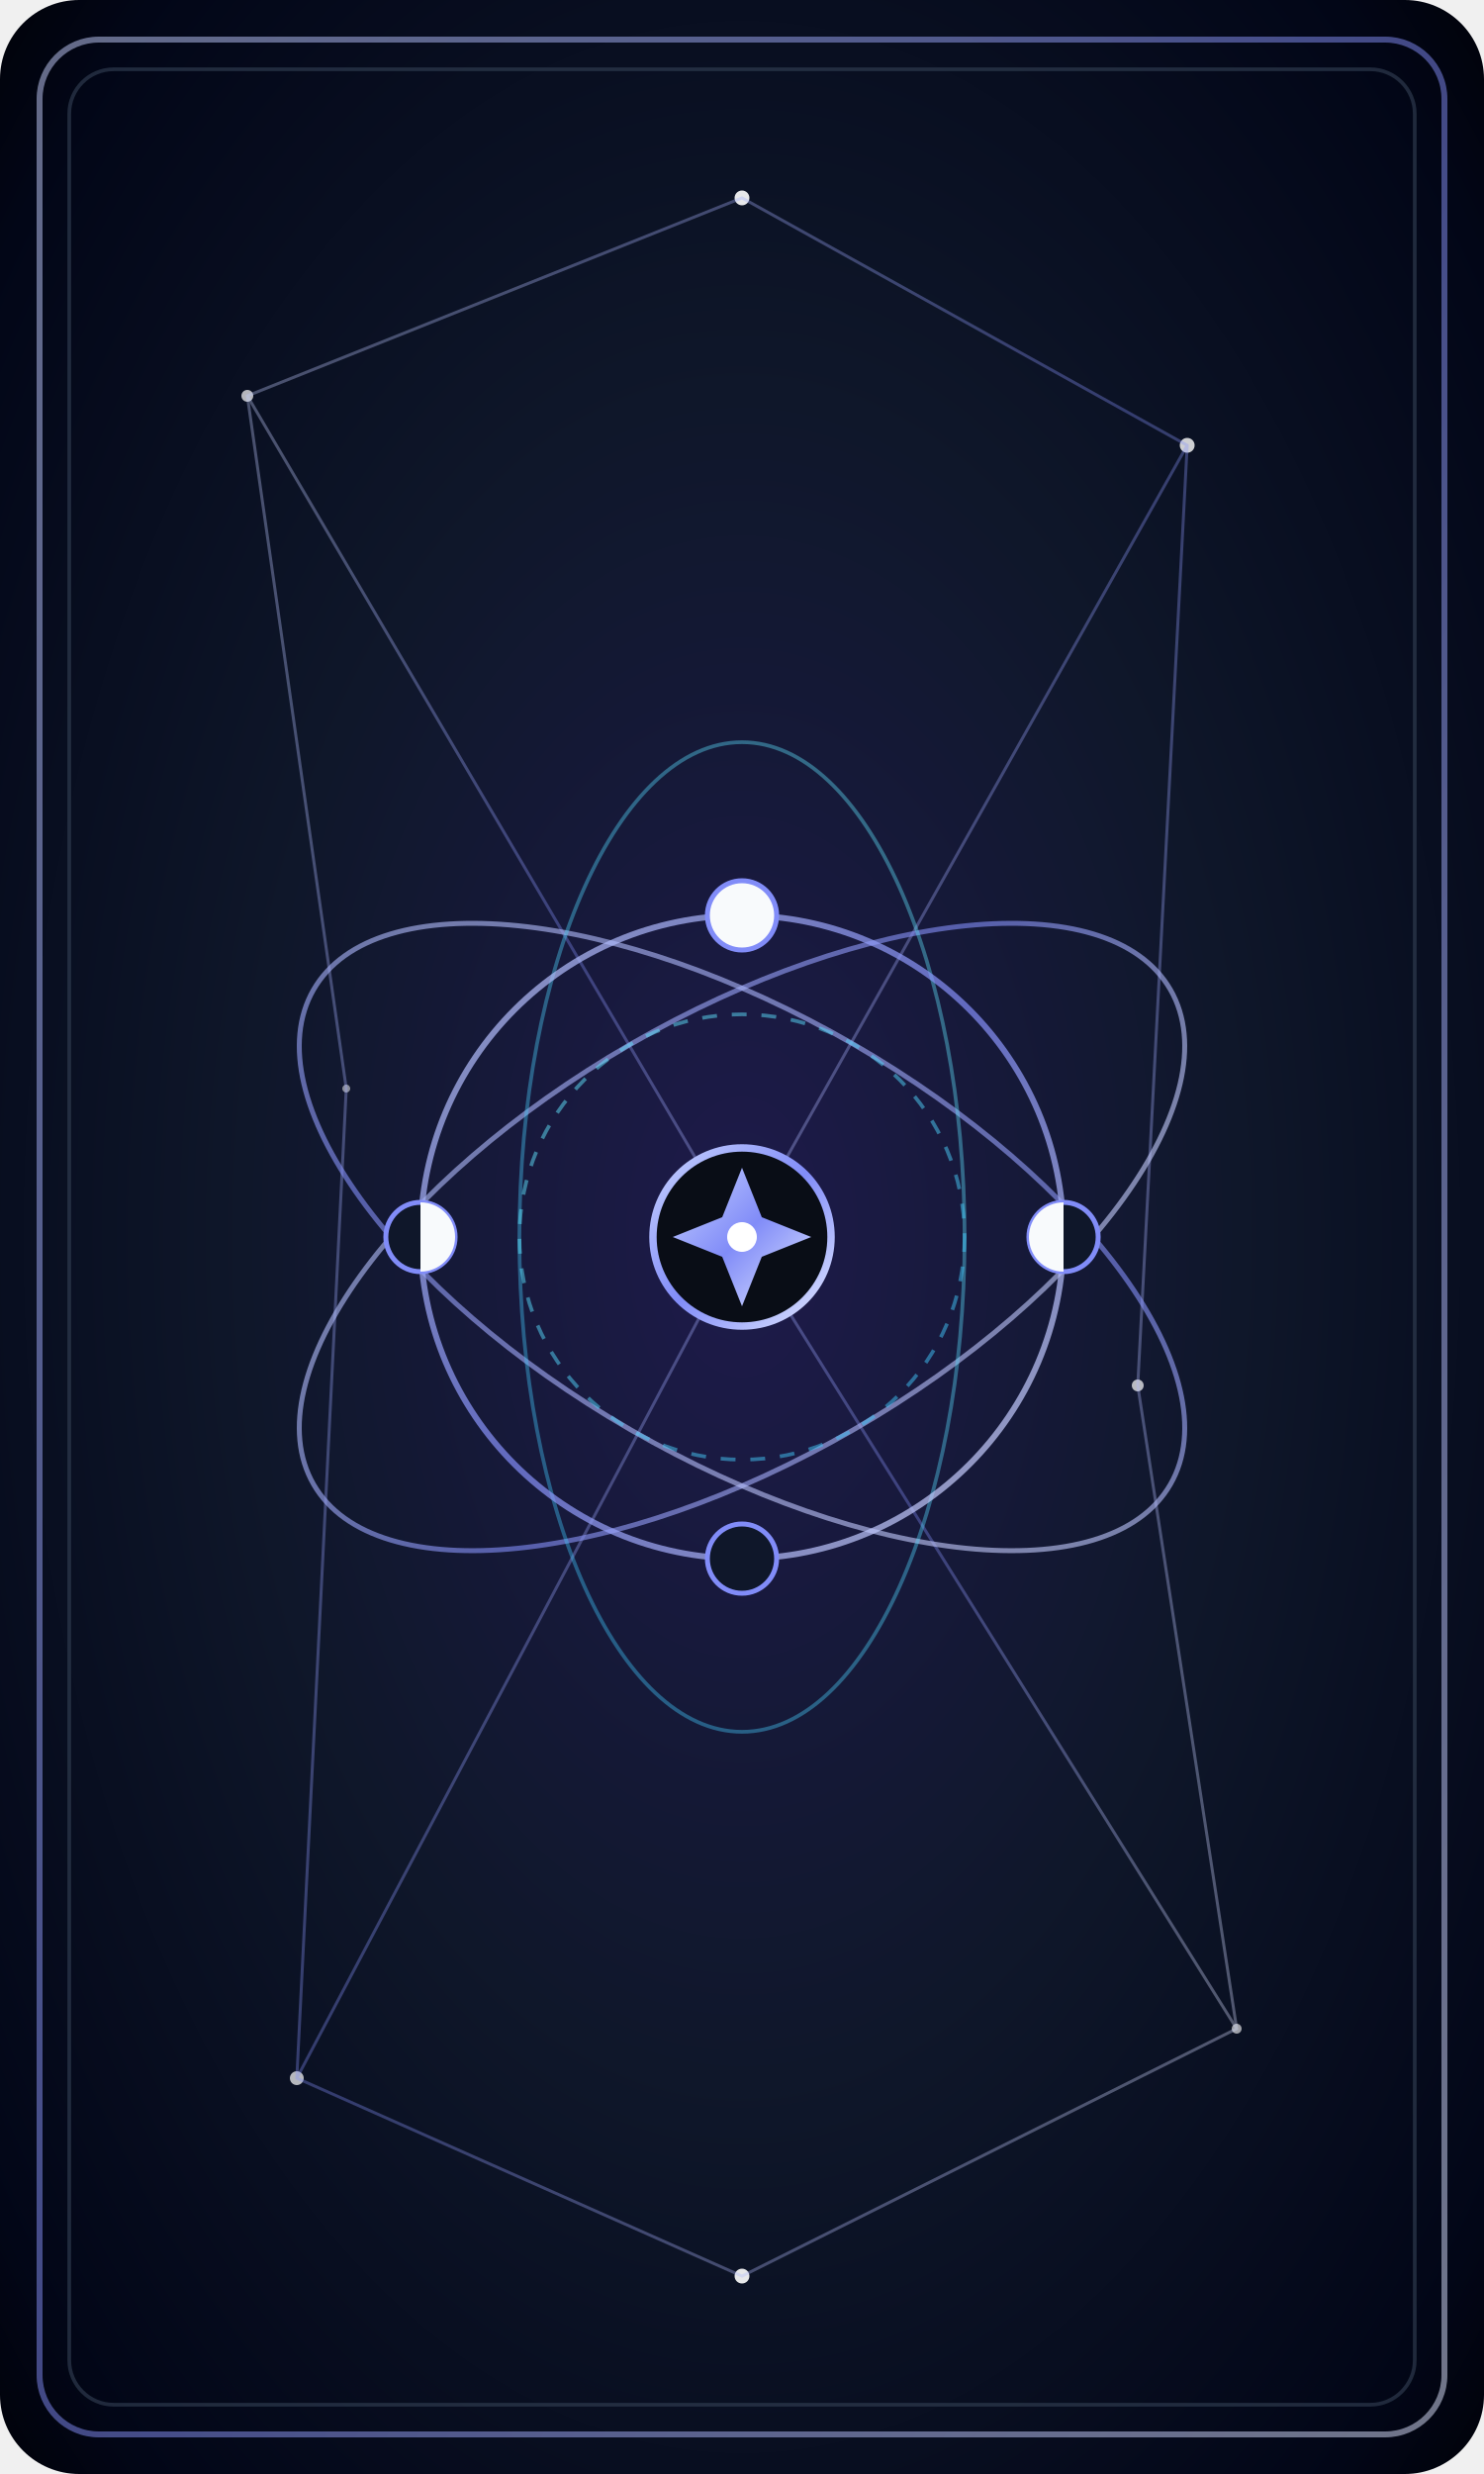
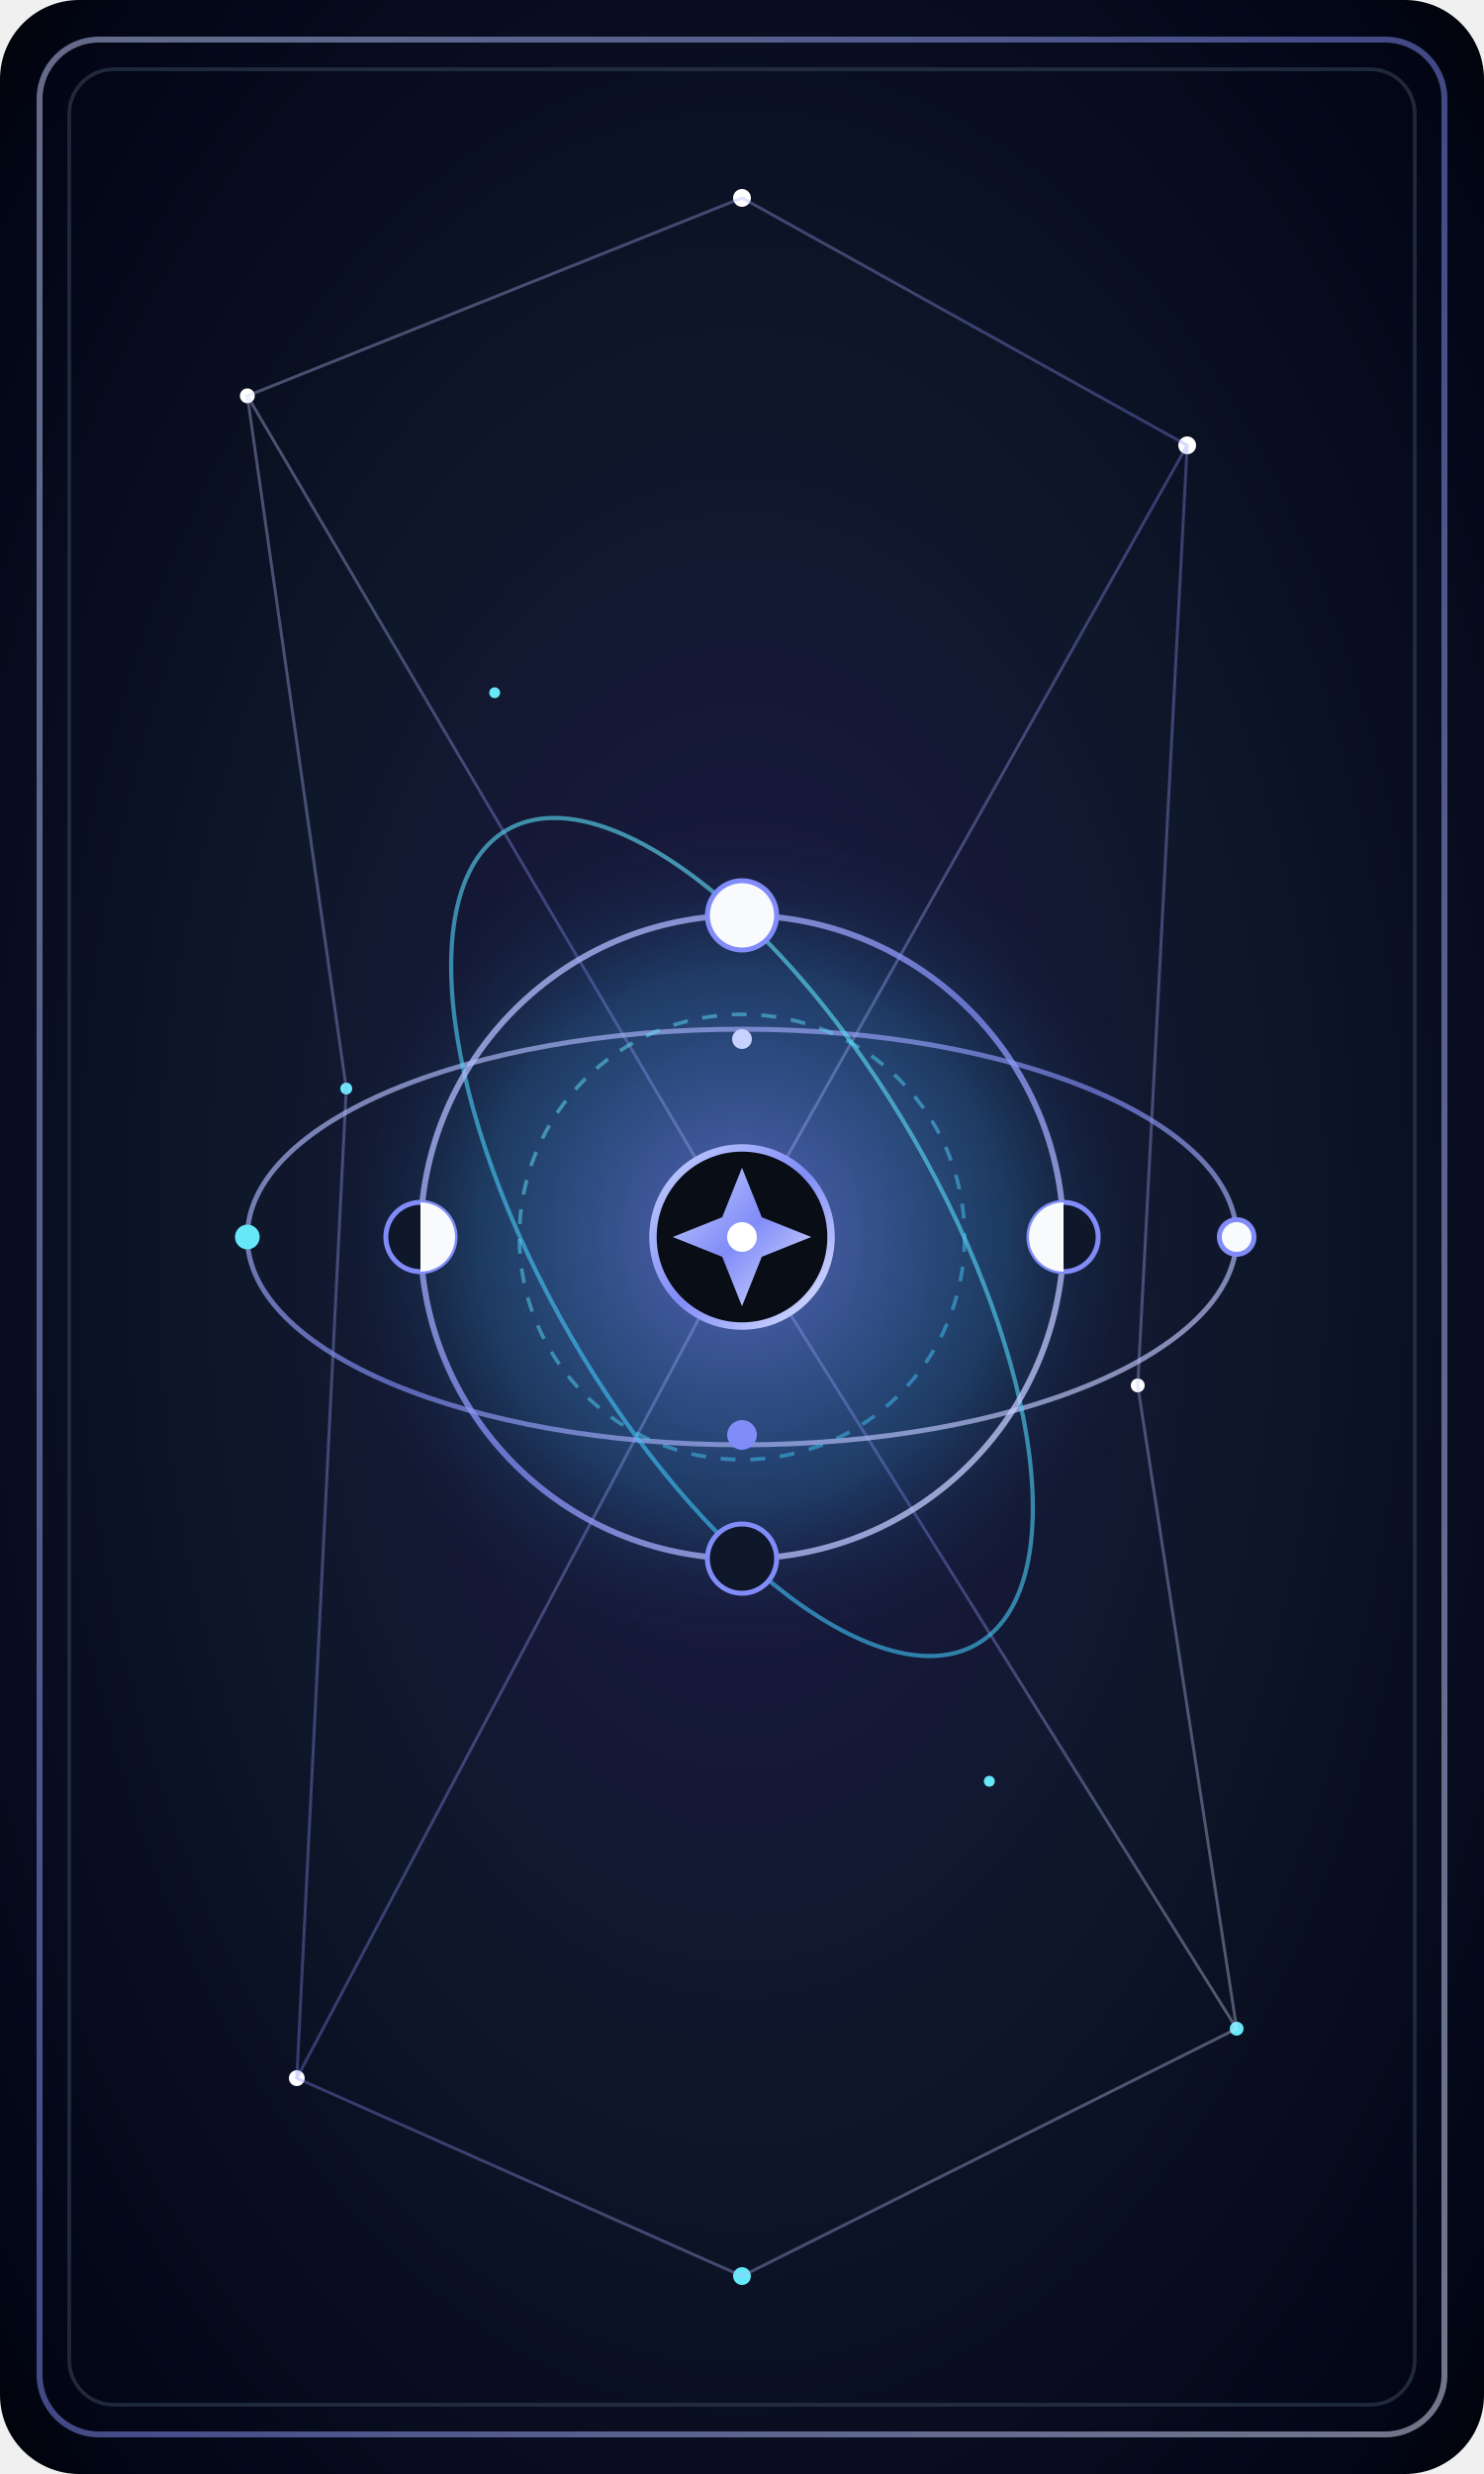
<svg xmlns="http://www.w3.org/2000/svg" viewBox="0 0 300 500" width="100%" height="100%">
  <defs>
    <radialGradient id="spaceGlow" cx="50%" cy="50%" r="75%">
      <stop offset="0%" stop-color="#1e1b4b" />
      <stop offset="45%" stop-color="#0f172a" />
      <stop offset="85%" stop-color="#020617" />
      <stop offset="100%" stop-color="#000000" />
    </radialGradient>
    <linearGradient id="silverGlow" x1="0%" y1="0%" x2="100%" y2="100%">
      <stop offset="0%" stop-color="#c7d2fe" />
      <stop offset="50%" stop-color="#818cf8" />
      <stop offset="100%" stop-color="#e0e7ff" />
    </linearGradient>
    <linearGradient id="cyanStar" x1="0%" y1="0%" x2="100%" y2="100%">
      <stop offset="0%" stop-color="#67e8f9" />
      <stop offset="100%" stop-color="#38bdf8" />
    </linearGradient>
+     <radialGradient id="cosmicPulse" cx="50%" cy="50%" r="50%">
+       <stop offset="0%" stop-color="#818cf8" stop-opacity="0.6" />
+       <stop offset="60%" stop-color="#38bdf8" stop-opacity="0.2" />
+       <stop offset="100%" stop-color="#000000" stop-opacity="0" />
+     </radialGradient>
+     <style>
+       @keyframes orbitRotate1 {
+         from { transform: rotate(0deg); }
+         to { transform: rotate(360deg); }
+       }
+       @keyframes orbitRotate2 {
+         from { transform: rotate(0deg); }
+         to { transform: rotate(-360deg); }
+       }
+       @keyframes starBlink {
+         0%, 100% { opacity: 0.3; transform: scale(0.85); }
+         50% { opacity: 1; transform: scale(1.2); }
+       }
+       @keyframes coreGlow {
+         0%, 100% { transform: scale(0.95); opacity: 0.5; }
+         50% { transform: scale(1.15); opacity: 0.9; }
+       }
+       .anim-orbit-1 {
+         animation: orbitRotate1 36s linear infinite;
+         transform-origin: 150px 250px;
+       }
+       .anim-orbit-2 {
+         animation: orbitRotate2 28s linear infinite;
+         transform-origin: 150px 250px;
+       }
+       .anim-star-1 {
+         animation: starBlink 3s ease-in-out infinite;
+         transform-origin: 150px 250px;
+       }
+       .anim-star-2 {
+         animation: starBlink 4.5s ease-in-out infinite 1.5s;
+         transform-origin: 150px 250px;
+       }
+       .anim-core {
+         animation: coreGlow 4s ease-in-out infinite;
+         transform-origin: 150px 250px;
+       }
+     </style>
  </defs>
  <rect width="300" height="500" rx="16" fill="url(#spaceGlow)" />
  <rect x="8" y="8" width="284" height="484" rx="12" fill="none" stroke="url(#silverGlow)" stroke-width="1.2" opacity="0.5" />
  <rect x="14" y="14" width="272" height="472" rx="9" fill="none" stroke="#334155" stroke-width="0.75" opacity="0.6" />
-   <g fill="#ffffff">
-     <circle cx="50" cy="80" r="1.2" opacity="0.7" />
-     <circle cx="240" cy="90" r="1.5" opacity="0.8" />
-     <circle cx="70" cy="220" r="0.8" opacity="0.5" />
-     <circle cx="230" cy="280" r="1.2" opacity="0.7" />
-     <circle cx="60" cy="420" r="1.4" opacity="0.7" />
-     <circle cx="250" cy="410" r="1.0" opacity="0.6" />
-     <circle cx="150" cy="40" r="1.5" opacity="0.9" />
-     <circle cx="150" cy="460" r="1.5" opacity="0.9" />
+   <circle cx="150" cy="250" r="90" fill="url(#cosmicPulse)" class="anim-core" />
+   <g fill="#ffffff" class="anim-star-1">
+     <circle cx="50" cy="80" r="1.5" />
+     <circle cx="240" cy="90" r="1.8" />
+     <circle cx="230" cy="280" r="1.4" />
+     <circle cx="60" cy="420" r="1.6" />
+     <circle cx="150" cy="40" r="1.8" />
+   </g>
+   <g fill="#67e8f9" class="anim-star-2">
+     <circle cx="70" cy="220" r="1.2" />
+     <circle cx="250" cy="410" r="1.4" />
+     <circle cx="150" cy="460" r="1.8" />
+     <circle cx="100" cy="140" r="1.1" />
+     <circle cx="200" cy="360" r="1.1" />
  </g>
  <g stroke="url(#silverGlow)" stroke-width="0.6" fill="none" opacity="0.35">
    <path d="M 50 80 L 150 40 L 240 90 L 230 280 L 250 410 L 150 460 L 60 420 L 70 220 Z" />
    <path d="M 50 80 L 150 250 L 240 90" />
    <path d="M 60 420 L 150 250 L 250 410" />
  </g>
+   <g class="anim-orbit-1">
+     <g transform="translate(150, 250)">
+       <ellipse rx="100" ry="42" fill="none" stroke="url(#silverGlow)" stroke-width="1" opacity="0.65" />
+       <circle cx="100" cy="0" r="3.5" fill="#f8fafc" stroke="#818cf8" stroke-width="1" />
+       <circle cx="-100" cy="0" r="2.5" fill="#67e8f9" />
+     </g>
+   </g>
+   <g class="anim-orbit-2">
+     <g transform="translate(150, 250)">
+       <ellipse rx="95" ry="40" fill="none" stroke="url(#cyanStar)" stroke-width="0.85" transform="rotate(60)" opacity="0.6" />
+       <circle cx="0" cy="40" r="3" fill="#818cf8" />
+       <circle cx="0" cy="-40" r="2" fill="#c7d2fe" />
+     </g>
+   </g>
  <g transform="translate(150, 250)">
-     <ellipse rx="100" ry="45" fill="none" stroke="url(#silverGlow)" stroke-width="1" transform="rotate(-30)" opacity="0.6" />
-     <ellipse rx="100" ry="45" fill="none" stroke="url(#silverGlow)" stroke-width="1" transform="rotate(30)" opacity="0.6" />
-     <ellipse rx="100" ry="45" fill="none" stroke="url(#cyanStar)" stroke-width="0.75" transform="rotate(90)" opacity="0.4" />
-     <circle r="65" fill="none" stroke="url(#silverGlow)" stroke-width="1.2" opacity="0.7" />
+     <circle r="65" fill="none" stroke="url(#silverGlow)" stroke-width="1.2" opacity="0.75" />
    <circle r="45" fill="none" stroke="url(#cyanStar)" stroke-width="0.75" opacity="0.5" stroke-dasharray="3 3" />
    <circle cx="0" cy="-65" r="7" fill="#f8fafc" stroke="#818cf8" stroke-width="1" />
    <circle cx="0" cy="65" r="7" fill="#0f172a" stroke="#818cf8" stroke-width="1" />
    <circle cx="-65" cy="0" r="7" fill="#0f172a" stroke="#818cf8" stroke-width="1" />
    <path d="M -65 -7 A 7 7 0 0 1 -65 7 Z" fill="#f8fafc" />
    <circle cx="65" cy="0" r="7" fill="#0f172a" stroke="#818cf8" stroke-width="1" />
    <path d="M 65 -7 A 7 7 0 0 0 65 7 Z" fill="#f8fafc" />
    <circle r="18" fill="#090d16" stroke="url(#silverGlow)" stroke-width="1.5" />
-     <path d="M 0 -14 L 4 -4 L 14 0 L 4 4 L 0 14 L -4 4 L -14 0 L -4 -4 Z" fill="url(#silverGlow)" />
+     <path d="M 0 -14 L 4 -4 L 14 0 L 4 4 L 0 14 L -4 4 L -14 0 L -4 -4 Z" fill="url(#silverGlow)" class="anim-core" />
    <circle r="3" fill="#ffffff" />
  </g>
</svg>
